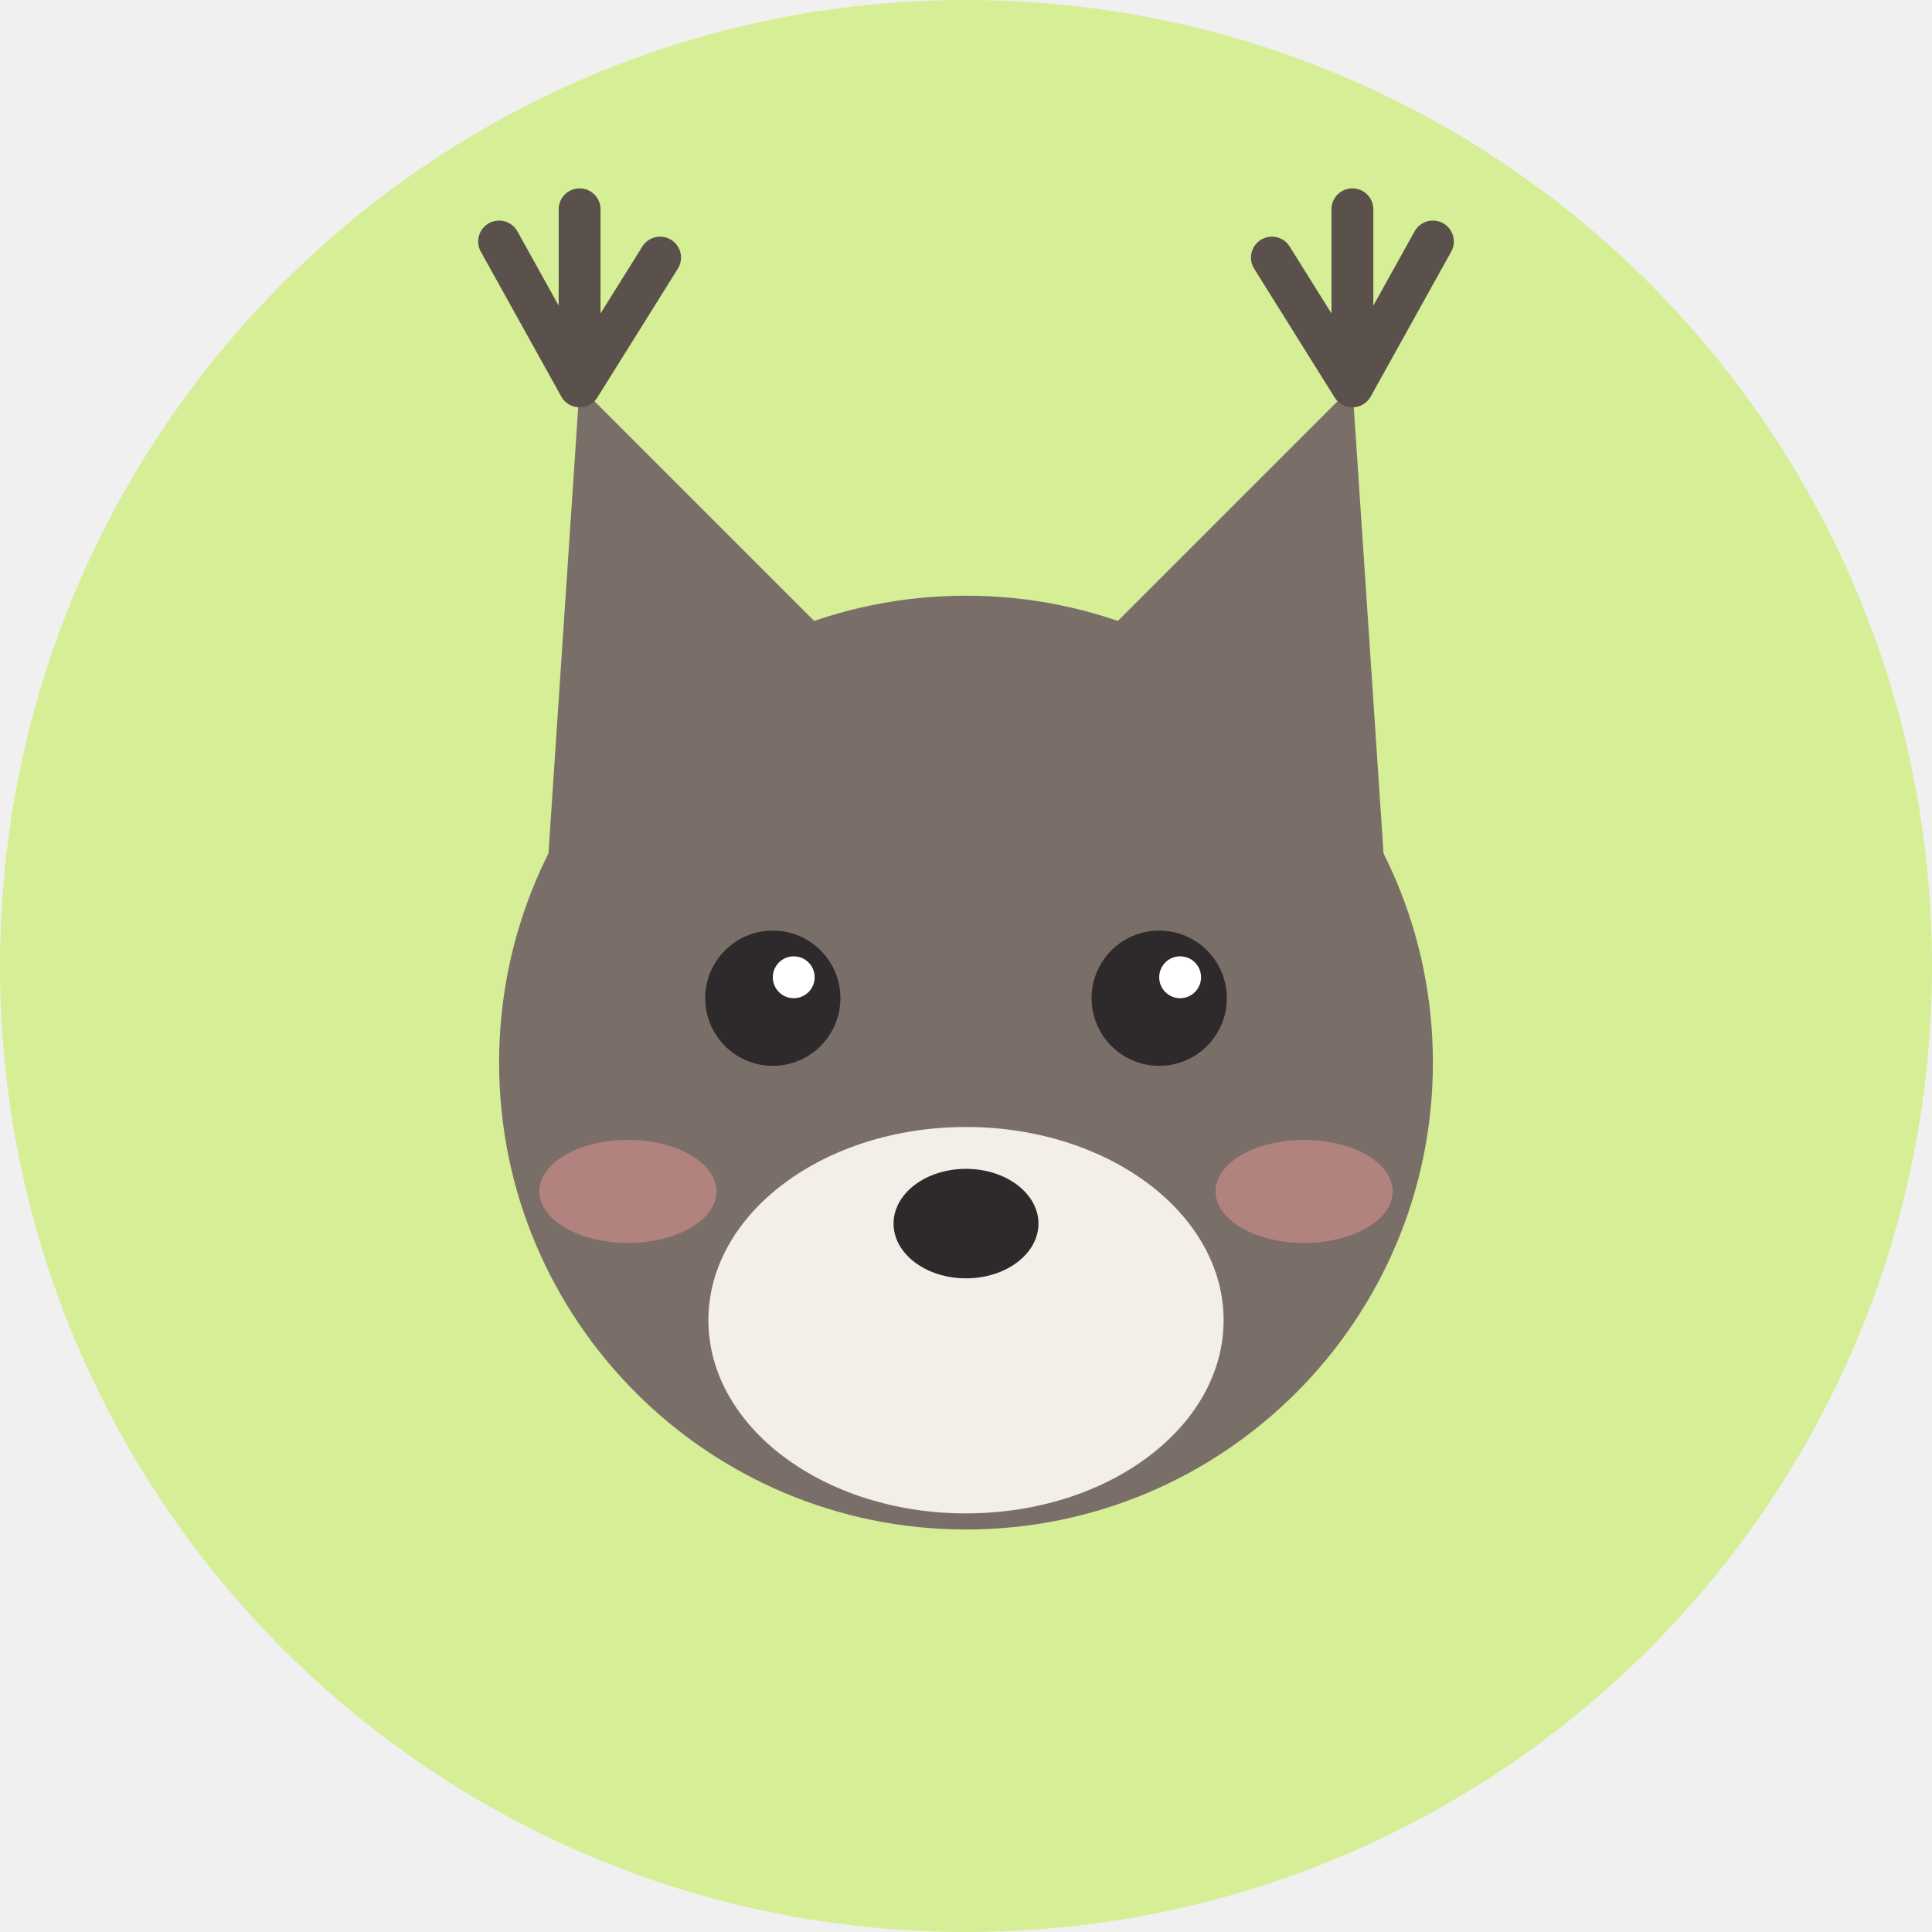
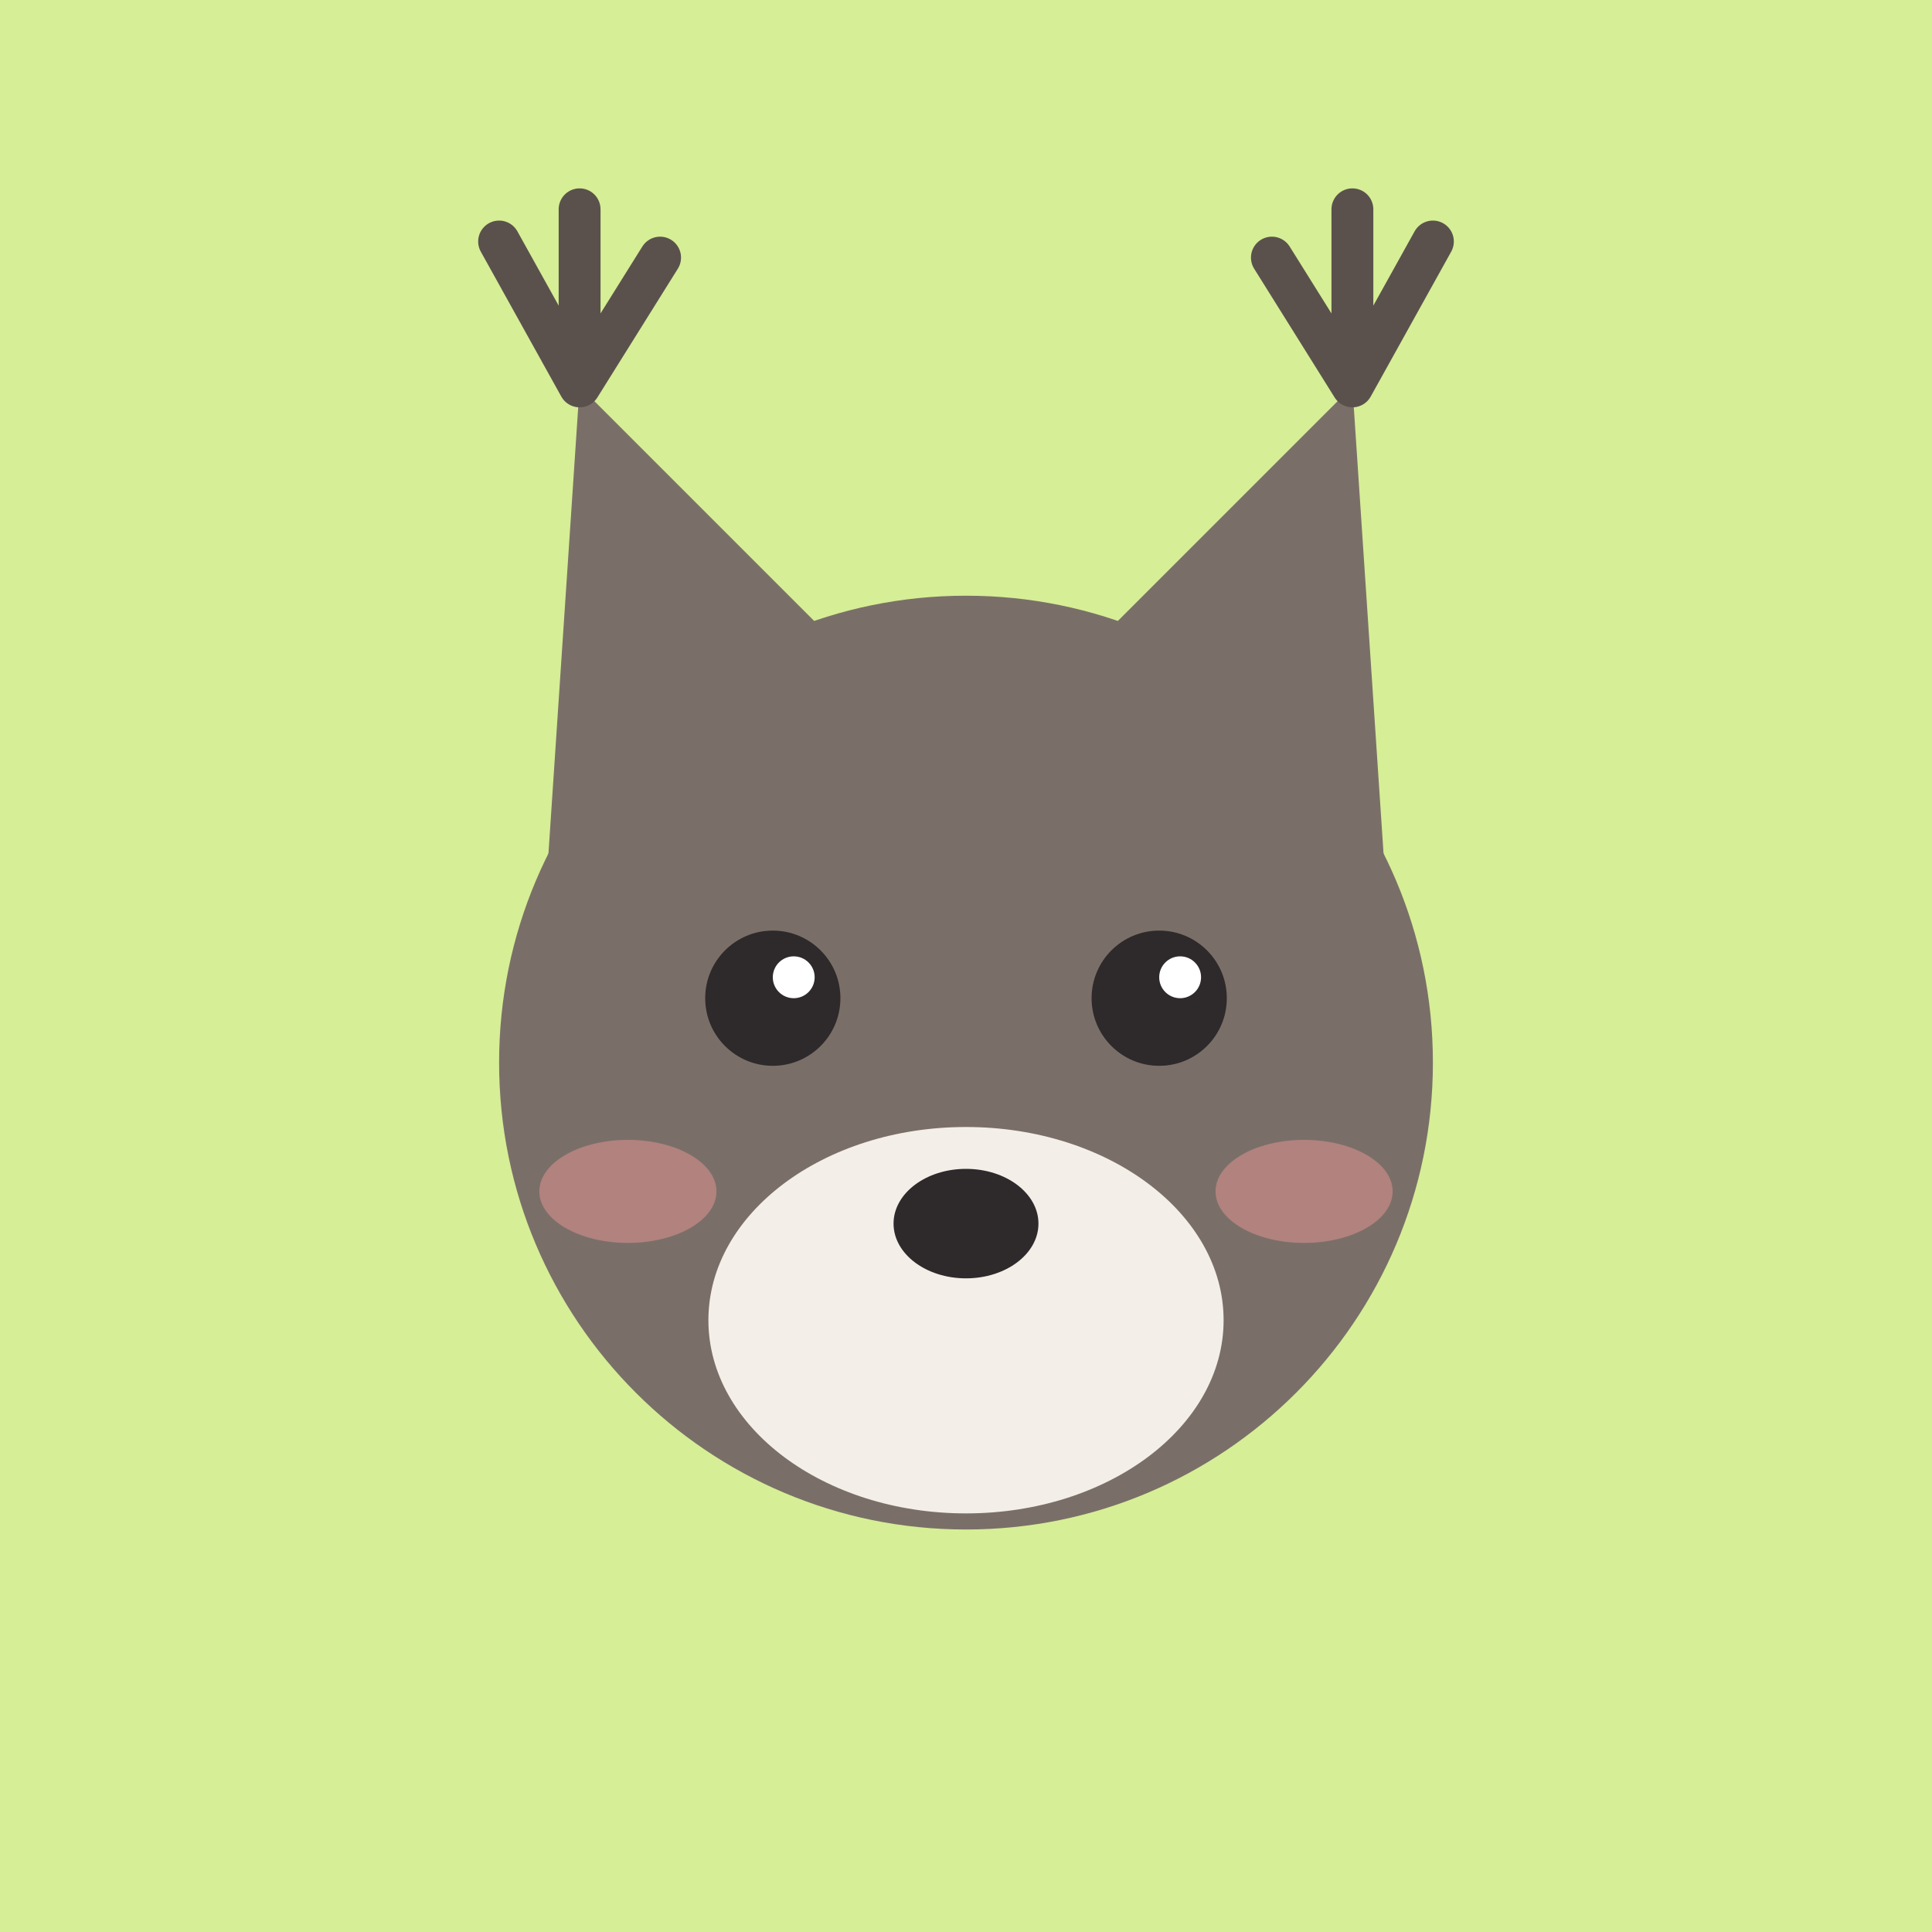
<svg xmlns="http://www.w3.org/2000/svg" viewBox="0 0 120 120" width="120" height="120">
-   <defs>
-     <clipPath id="clip-red-squirrel-lime">
-       <circle cx="60" cy="60" r="60" />
-     </clipPath>
-   </defs>
-   <g clip-path="url(#clip-red-squirrel-lime)">
-     <rect width="120" height="120" fill="#D6EE96" />
-     <path d="M34 54 L36 24 L54 42 Z" fill="#7A6F68" />
-     <path d="M86 54 L84 24 L66 42 Z" fill="#7A6F68" />
-     <path d="M36 24 L31 15 M36 24 L36 13 M36 24 L41 16" fill="none" stroke="#5A514C" stroke-width="2.6" stroke-linecap="round" stroke-linejoin="round" />
-     <path d="M84 24 L89 15 M84 24 L84 13 M84 24 L79 16" fill="none" stroke="#5A514C" stroke-width="2.6" stroke-linecap="round" stroke-linejoin="round" />
-     <circle cx="60" cy="66" r="29" fill="#7A6F68" />
-     <ellipse cx="60" cy="82" rx="16" ry="12" fill="#F3EEE8" />
-     <circle cx="48" cy="62" r="4.2" fill="#2E2A2B" />
-     <circle cx="49.3" cy="60.7" r="1.3" fill="#FFFFFF" />
-     <circle cx="72" cy="62" r="4.2" fill="#2E2A2B" />
-     <circle cx="73.3" cy="60.7" r="1.3" fill="#FFFFFF" />
-     <ellipse cx="60" cy="76" rx="4.5" ry="3.4" fill="#2E2A2B" />
-     <g opacity=".45">
-       <ellipse cx="39" cy="74" rx="5.5" ry="3.2" fill="#F49A9A" />
-       <ellipse cx="81" cy="74" rx="5.5" ry="3.2" fill="#F49A9A" />
-     </g>
+   <rect width="120" height="120" fill="#D6EE96" />
+   <path d="M34 54 L36 24 L54 42 Z" fill="#7A6F68" />
+   <path d="M86 54 L84 24 L66 42 Z" fill="#7A6F68" />
+   <path d="M36 24 L31 15 M36 24 L36 13 M36 24 L41 16" fill="none" stroke="#5A514C" stroke-width="2.6" stroke-linecap="round" stroke-linejoin="round" />
+   <path d="M84 24 L89 15 M84 24 L84 13 M84 24 L79 16" fill="none" stroke="#5A514C" stroke-width="2.6" stroke-linecap="round" stroke-linejoin="round" />
+   <circle cx="60" cy="66" r="29" fill="#7A6F68" />
+   <ellipse cx="60" cy="82" rx="16" ry="12" fill="#F3EEE8" />
+   <circle cx="48" cy="62" r="4.2" fill="#2E2A2B" />
+   <circle cx="49.3" cy="60.7" r="1.3" fill="#FFFFFF" />
+   <circle cx="72" cy="62" r="4.2" fill="#2E2A2B" />
+   <circle cx="73.3" cy="60.7" r="1.3" fill="#FFFFFF" />
+   <ellipse cx="60" cy="76" rx="4.5" ry="3.4" fill="#2E2A2B" />
+   <g opacity=".45">
+     <ellipse cx="39" cy="74" rx="5.5" ry="3.2" fill="#F49A9A" />
+     <ellipse cx="81" cy="74" rx="5.5" ry="3.2" fill="#F49A9A" />
  </g>
</svg>
